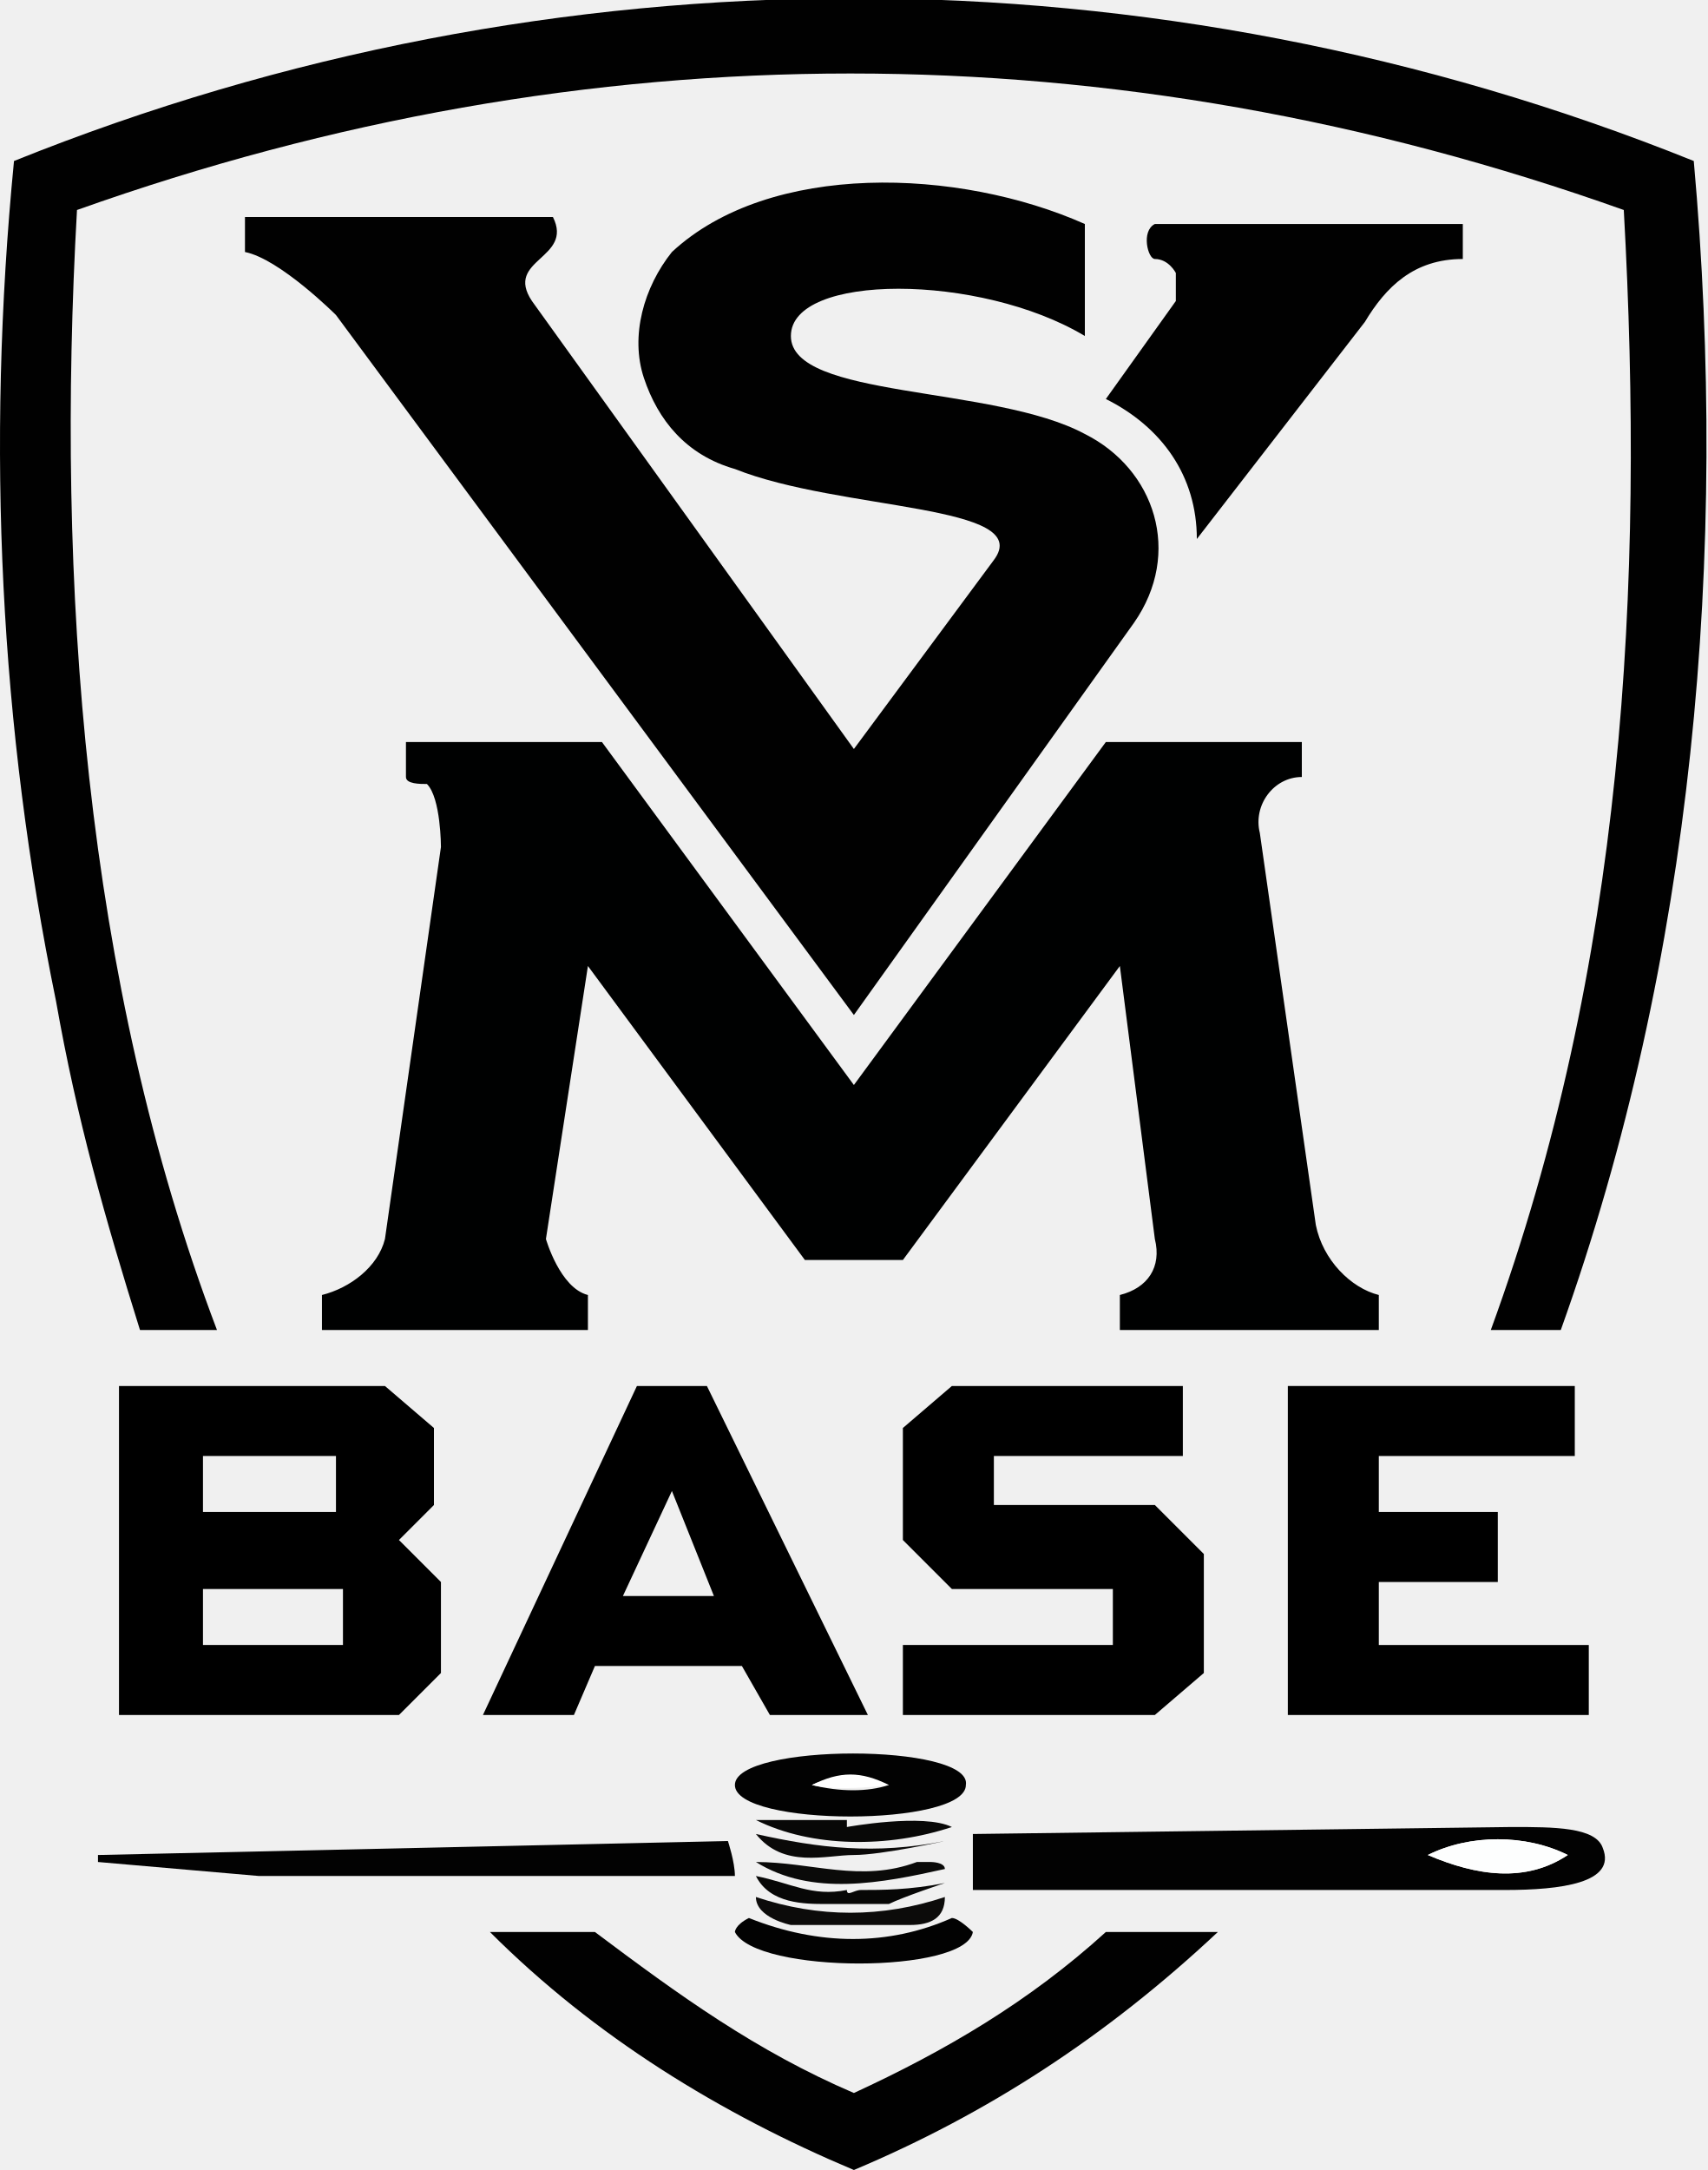
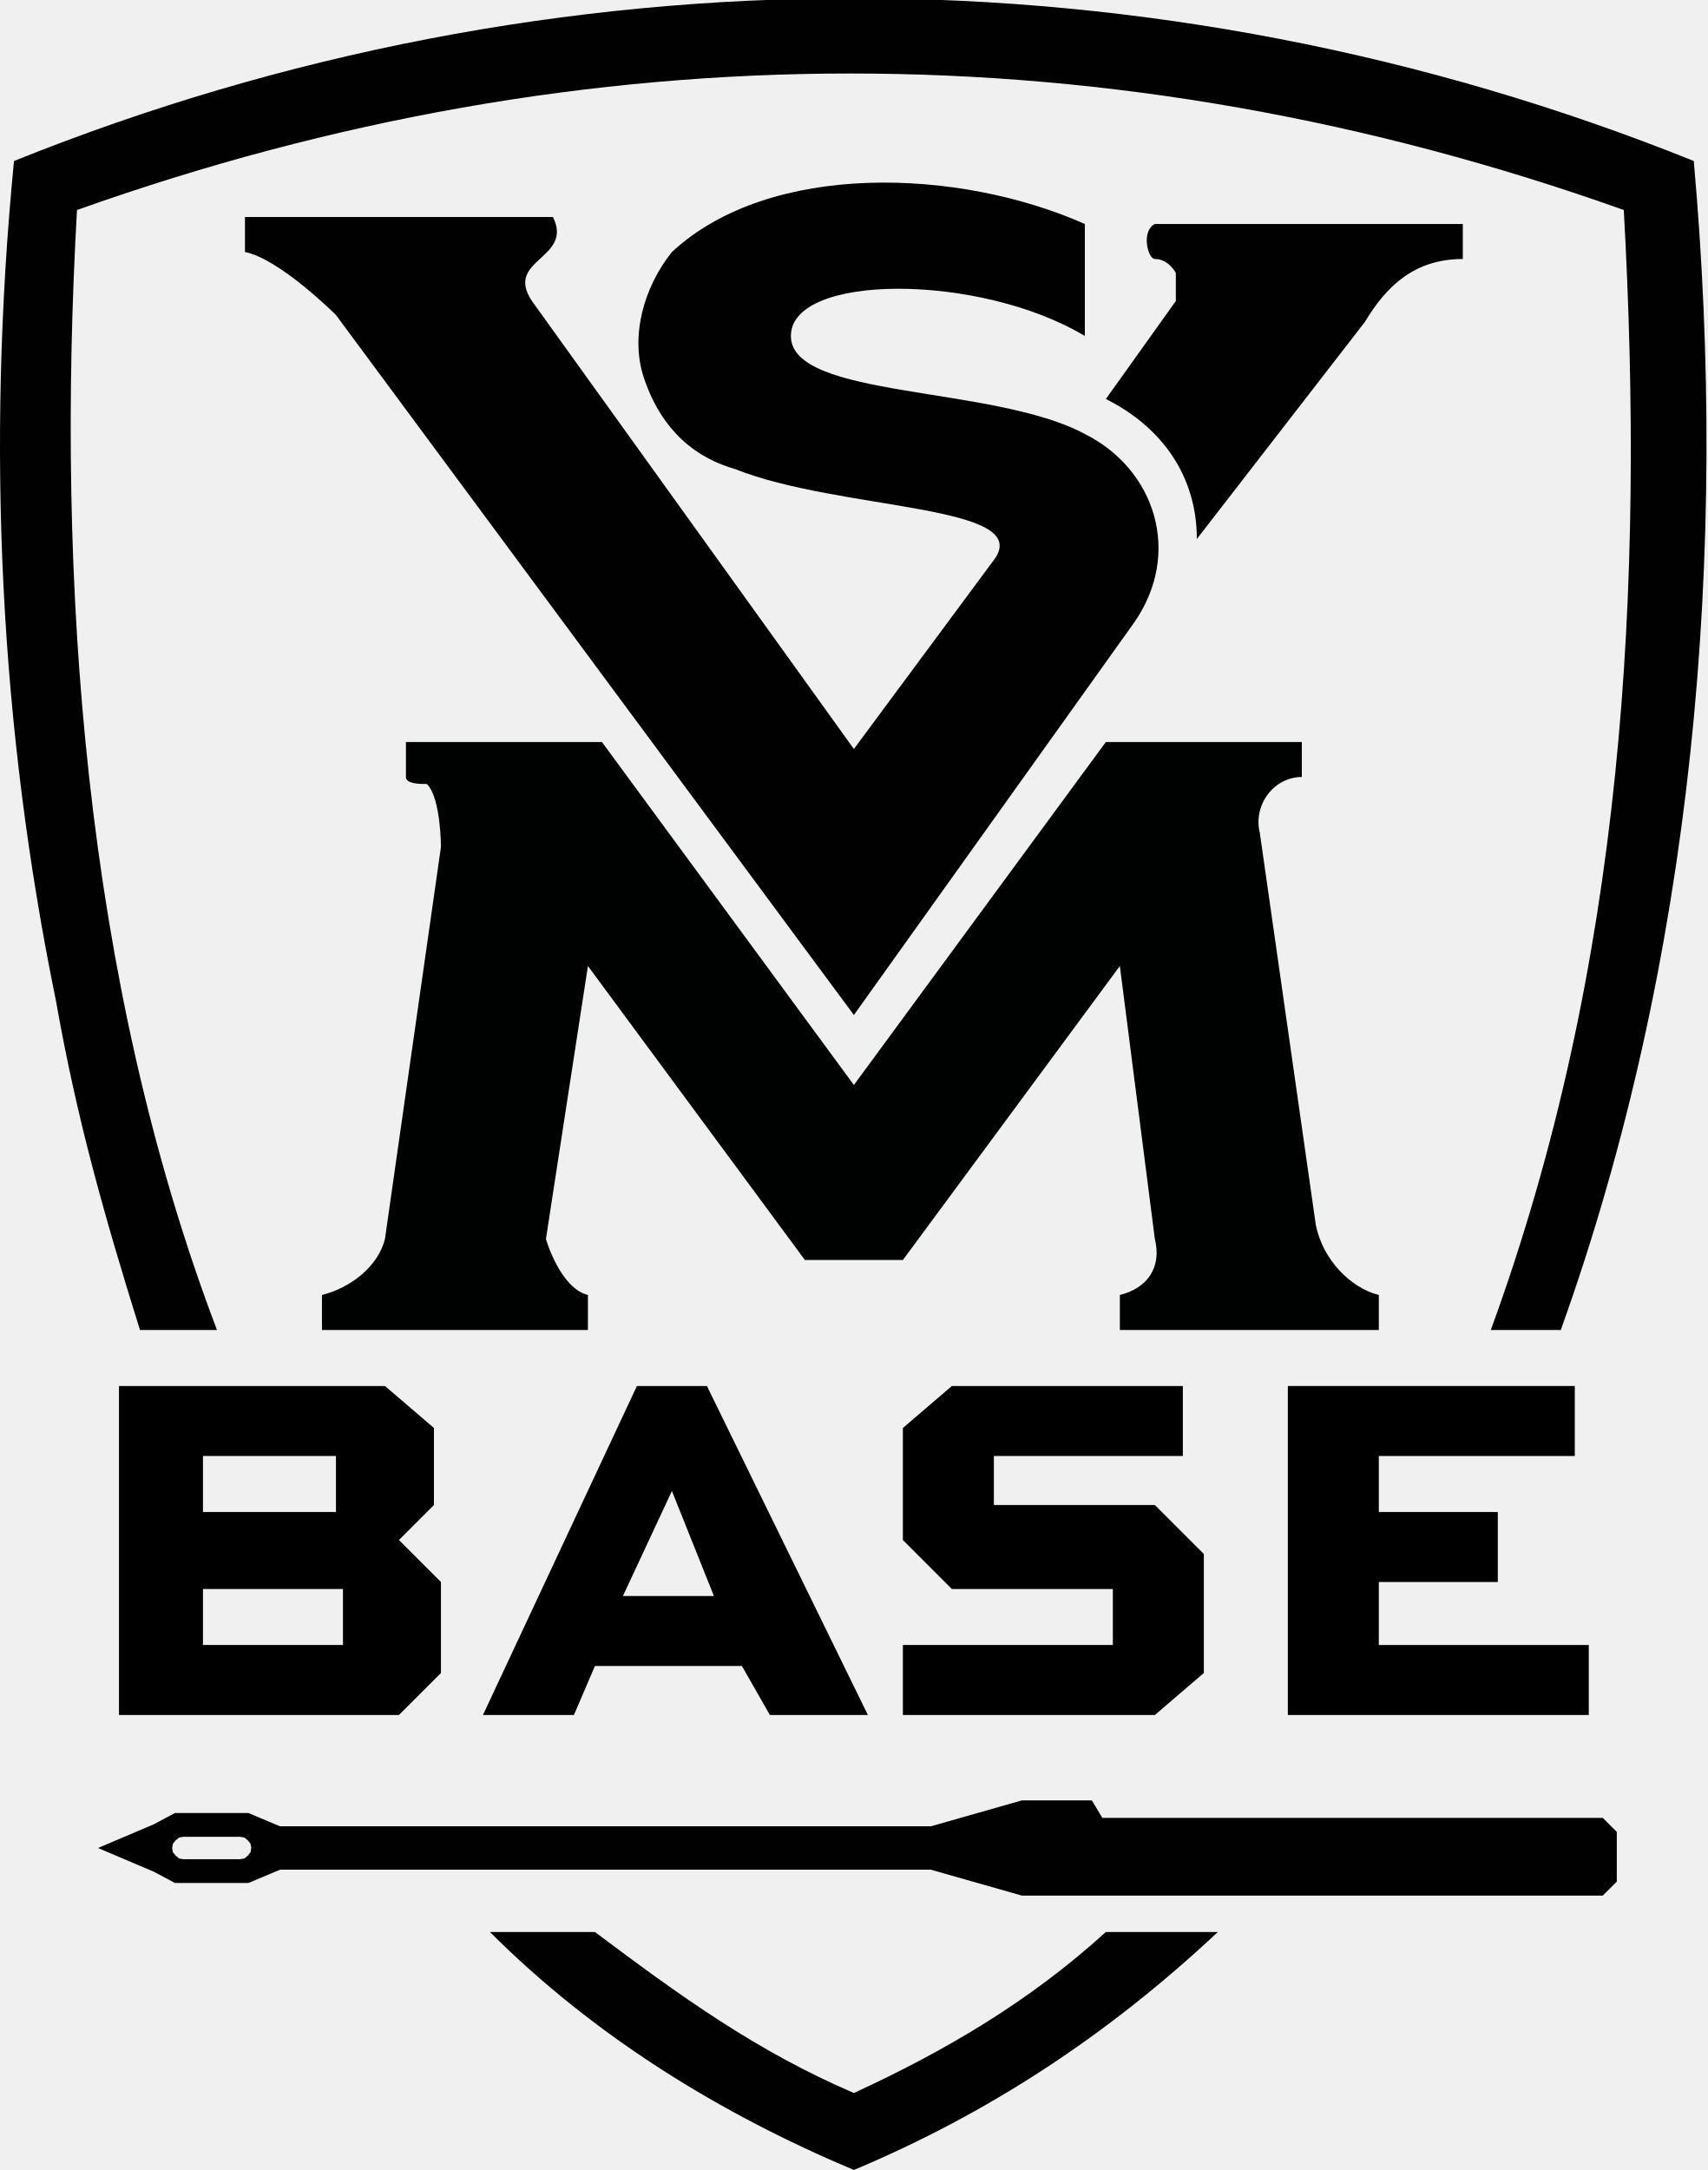
<svg xmlns="http://www.w3.org/2000/svg" id="Layer_1" data-name="Layer 1" viewBox="0 0 2.44 3.1">
  <g id="Generative_Object" data-name="Generative Object">
    <g>
      <path d="M1.65,1.77l-.05-.39-.31.42s-.1,0-.14,0l-.31-.42-.06.39s.02.07.06.08c0,.02,0,.03,0,.05h-.38s0-.03,0-.05c.04-.01.08-.04.09-.08l.08-.56s0-.07-.02-.09c-.01,0-.03,0-.03-.01,0-.01,0-.03,0-.05h.28s.36.49.36.49l.36-.49h.28s0,.03,0,.05c-.04,0-.07.04-.06.08l.08.56c.01.05.05.09.09.1,0,.02,0,.03,0,.05h-.37s0-.05,0-.05C1.64,1.84,1.66,1.81,1.65,1.77Z" style="fill: #000101;" />
      <path d="M.35.36s0-.03,0-.05h.44c.03.06-.07.06-.03.12l.46.64.2-.27c.06-.08-.22-.07-.37-.13-.07-.02-.11-.07-.13-.13-.02-.06,0-.13.04-.18.14-.13.41-.12.59-.04v.16c-.15-.09-.42-.09-.42,0s.29.07.42.14c.1.05.14.17.07.27l-.4.56L.48.45S.4.37.35.36Z" style="fill: #010101;" />
      <path d="M2.32.3C1.59.04.84.04.11.3c-.03.53.01,1.1.2,1.6h-.11c-.05-.16-.09-.3-.12-.47C0,1.04-.02.64.02.23c.77-.31,1.63-.31,2.4,0,.05.56,0,1.14-.19,1.67h-.1C2.32,1.38,2.35.84,2.32.3Z" style="fill: #010101;" />
      <path d="M1.58,2.76h.16c-.16.15-.33.26-.52.34-.19-.08-.37-.19-.52-.34h.15c.12.09.23.17.37.23C1.35,2.93,1.47,2.86,1.58,2.76Z" style="fill: #010101;" />
      <path d="M1.71.77c0-.09-.05-.16-.13-.2l.1-.14s0-.03,0-.04c0,0-.01-.02-.03-.02-.01,0-.02-.04,0-.05h.44s0,.03,0,.05c-.07,0-.11.04-.14.09L1.71.77Z" style="fill: #010101;" />
-       <path d="M2.15,2.7h-.76s0-.08,0-.08l.77-.01c.06,0,.12,0,.13.03C2.31,2.69,2.23,2.7,2.15,2.7ZM2.24,2.65c-.06-.03-.14-.03-.2,0C2.11,2.68,2.18,2.69,2.24,2.65Z" style="fill: #020202;" />
-       <path d="M1.05,2.68H.37s-.23-.02-.23-.02c0,0,0,0,0-.01l.9-.02S1.05,2.66,1.05,2.68Z" style="fill: #020202;" />
-       <path d="M1.38,2.55c0,.06-.33.06-.33,0C1.05,2.49,1.39,2.49,1.38,2.55ZM1.27,2.55s-.07-.02-.11,0C1.2,2.56,1.24,2.56,1.27,2.55Z" style="fill: #020202;" />
-       <path d="M1.39,2.76c-.01.06-.31.06-.34,0,0,0,0-.01.02-.02.1.04.2.04.29,0C1.37,2.74,1.39,2.76,1.39,2.76Z" style="fill: #020202;" />
-       <path d="M1.3,2.75h-.17s-.05-.01-.05-.04c.09.03.18.03.27,0C1.35,2.74,1.33,2.75,1.3,2.75Z" style="fill: #0c0b0a;" />
-       <path d="M1.35,2.69s-.06.02-.08.03c-.04,0-.06,0-.09,0-.03,0-.08,0-.1-.04.05.01.08.03.13.02,0,.01.01,0,.02,0C1.26,2.7,1.3,2.7,1.35,2.69Z" style="fill: #070706;" />
-       <path d="M1.21,2.61s.11-.02.15,0c-.09.03-.2.03-.28-.01h.13Z" style="fill: #080807;" />
-       <path d="M1.35,2.63s-.09.02-.13.02-.1.02-.14-.03C1.17,2.64,1.25,2.65,1.35,2.63Z" style="fill: #0a0908;" />
-       <path d="M1.31,2.66h.02s.02,0,.02.01c-.09.02-.19.04-.27-.01C1.16,2.66,1.23,2.69,1.31,2.66Z" style="fill: #0a0a09;" />
-       <path d="M2.24,2.65c-.06.04-.13.03-.2,0C2.1,2.62,2.18,2.62,2.24,2.65Z" style="fill: #fdfefe;" />
-       <path d="M1.27,2.55s-.07.01-.11,0C1.2,2.53,1.23,2.53,1.27,2.55Z" style="fill: #fff;" />
+       <path id="needle_15x1" d="M0.14,2.64 L0.22,2.606 L0.25,2.59 L0.355,2.59 L0.4,2.609 L1.33,2.609 L1.46,2.572 L1.56,2.572 L1.575,2.597 L2.29,2.597 L2.31,2.617 L2.31,2.688 L2.29,2.708 L1.46,2.708 L1.33,2.671 L0.4,2.671 L0.355,2.69 L0.25,2.69 L0.22,2.674Z M0.262,2.624 L0.256,2.625 L0.251,2.629 L0.247,2.634 L0.246,2.64 L0.247,2.646 L0.251,2.651 L0.256,2.655 L0.262,2.656 L0.343,2.656 L0.349,2.655 L0.354,2.651 L0.358,2.646 L0.359,2.64 L0.358,2.634 L0.354,2.629 L0.349,2.625 L0.343,2.624Z" style="fill: #010101;" fill-rule="evenodd" />
    </g>
    <g>
      <path d="M.55,1.98l.07.06v.11l-.05.05.06.06v.13l-.06.06H.17v-.47H.55ZM.29,2.16h.19v-.08h0s-.19,0-.19,0V2.16ZM.29,2.35h.2v-.08h0s-.2,0-.2,0V2.35Z" />
      <path d="M.69,2.45l.22-.47h.1l.23.47h-.14l-.04-.07h-.21l-.03.07H.69ZM.89,2.28h.13l-.06-.15h0L.89,2.28Z" />
      <path d="M1.72,2.39l-.07.06h-.36v-.1h.3v-.08h0s-.23,0-.23,0l-.07-.07v-.16l.07-.06h.33v.1h-.27v.07h0s.23,0,.23,0l.07.07V2.39Z" />
      <path d="M2.14,2.26h-.17v.09h.3v.1h-.43v-.47h.41v.1h-.28v.08h.17V2.26Z" />
    </g>
  </g>
</svg>
